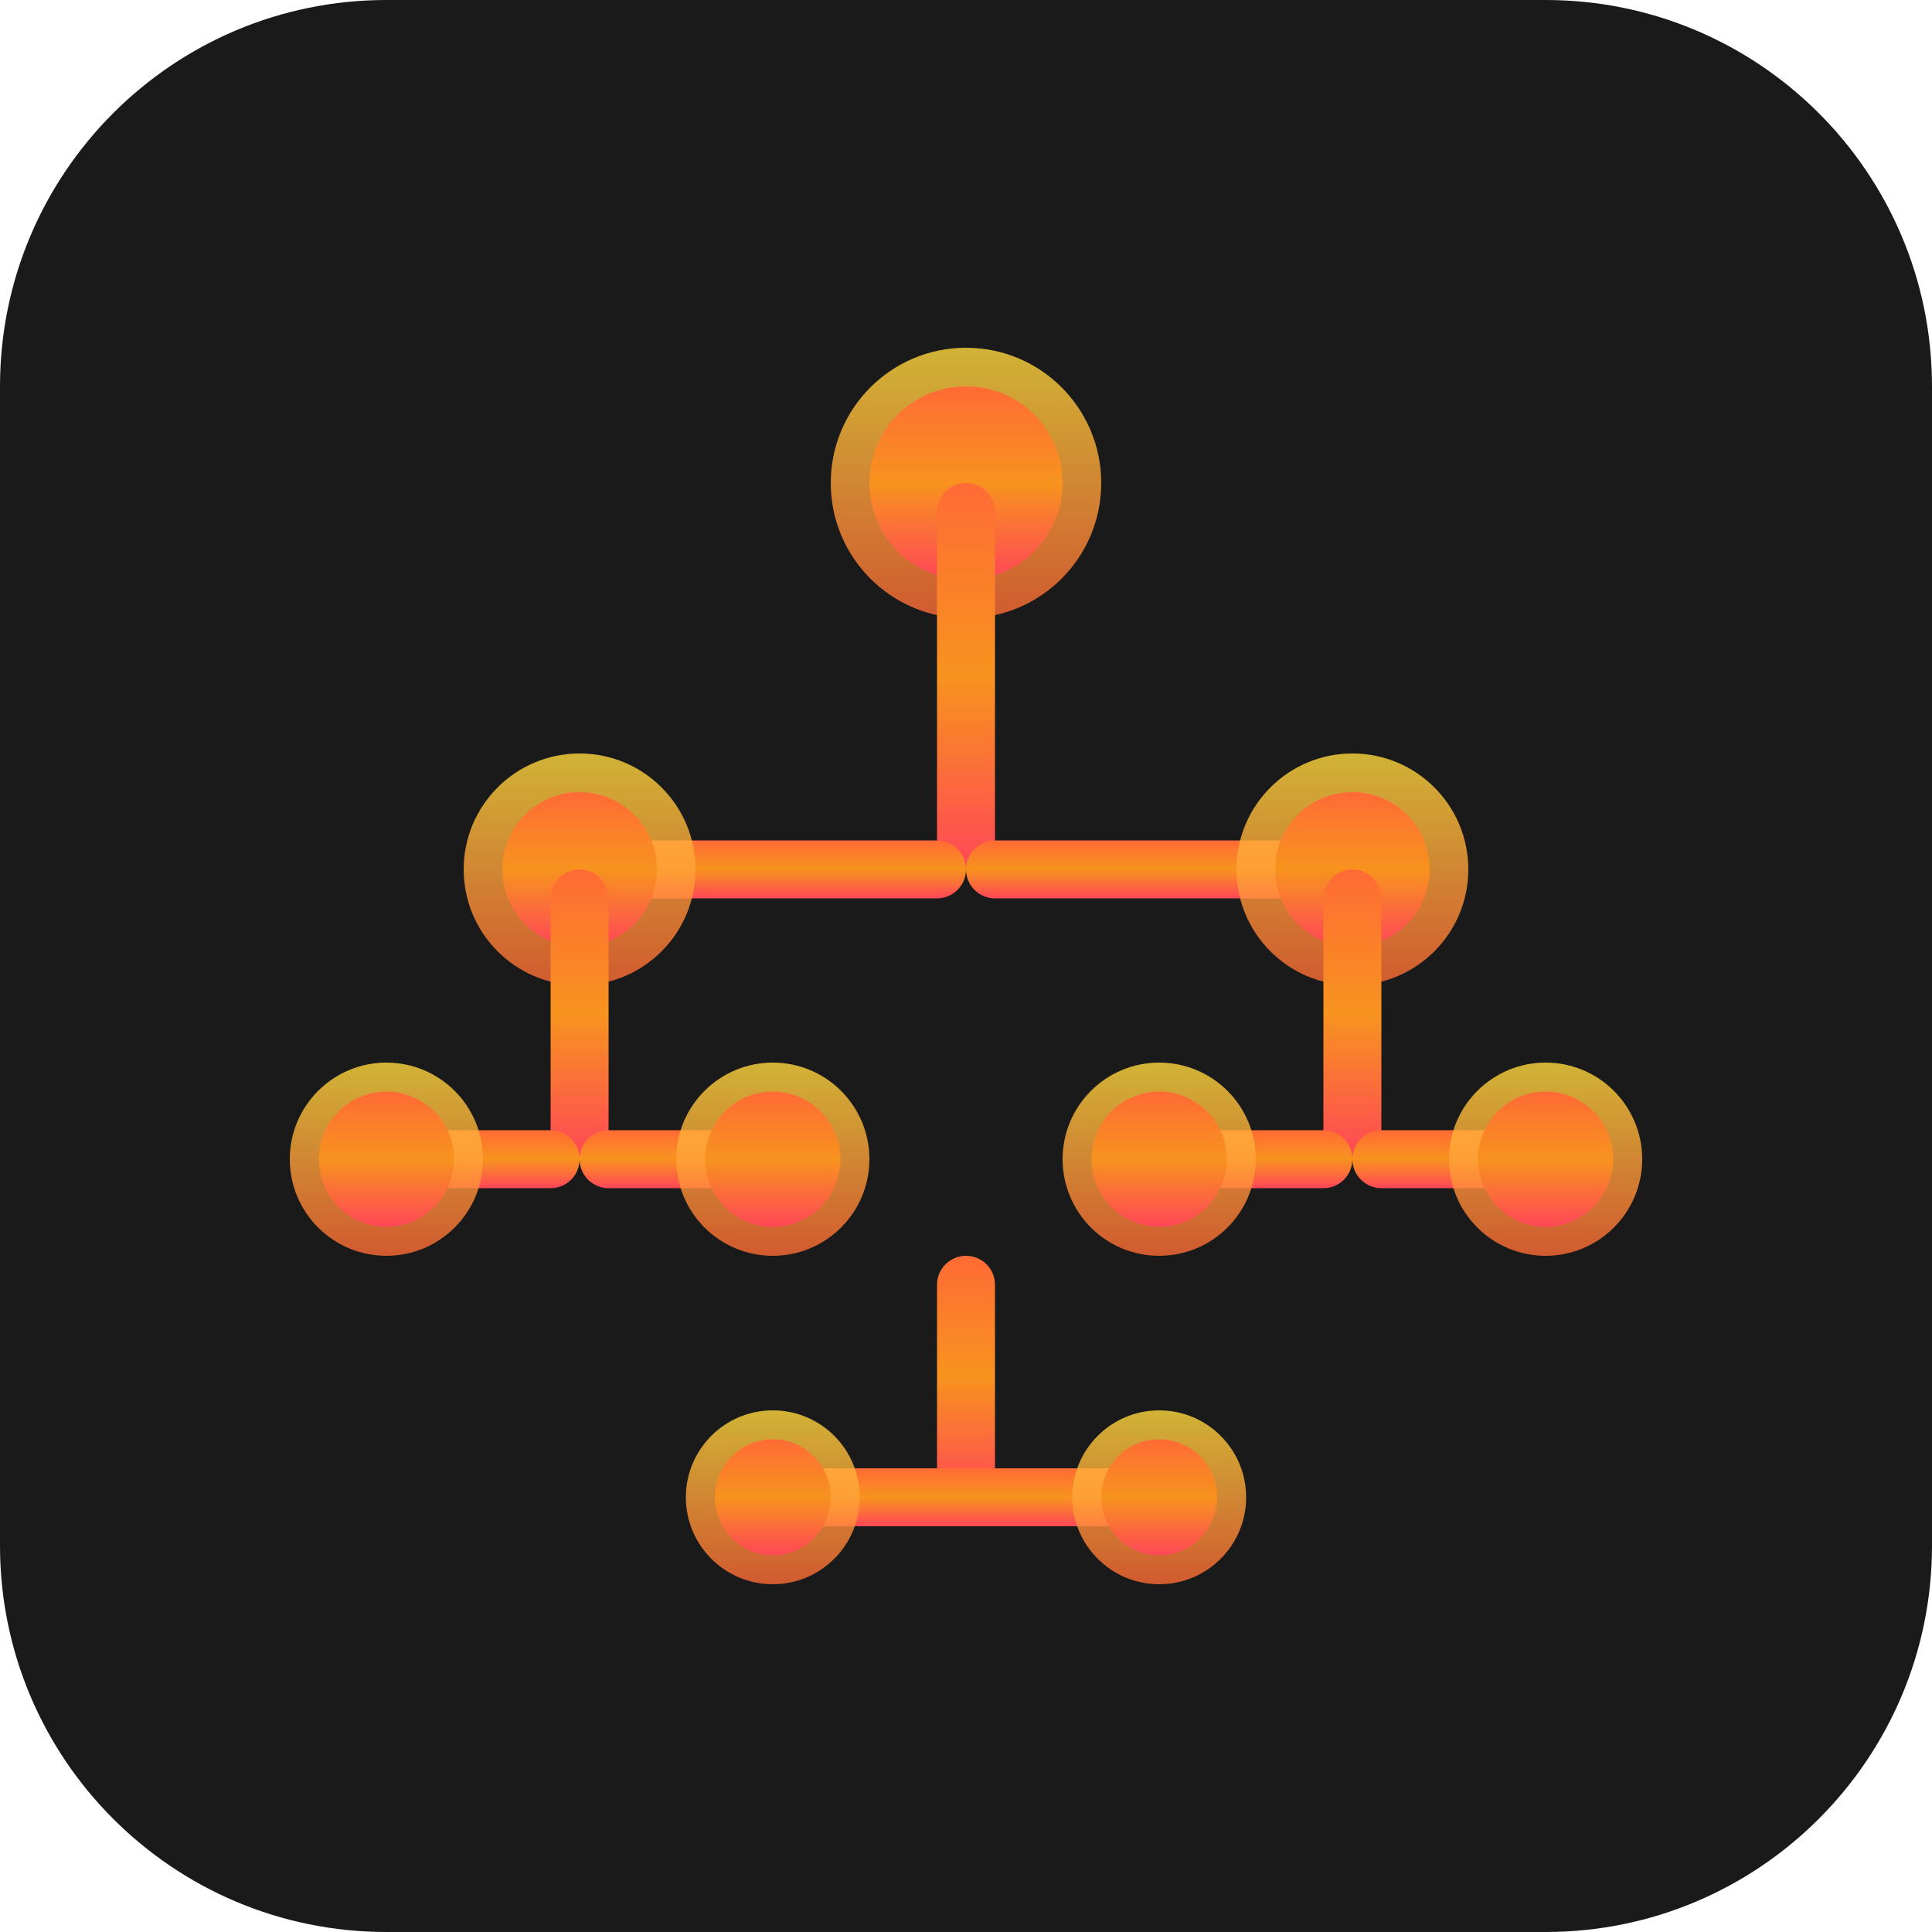
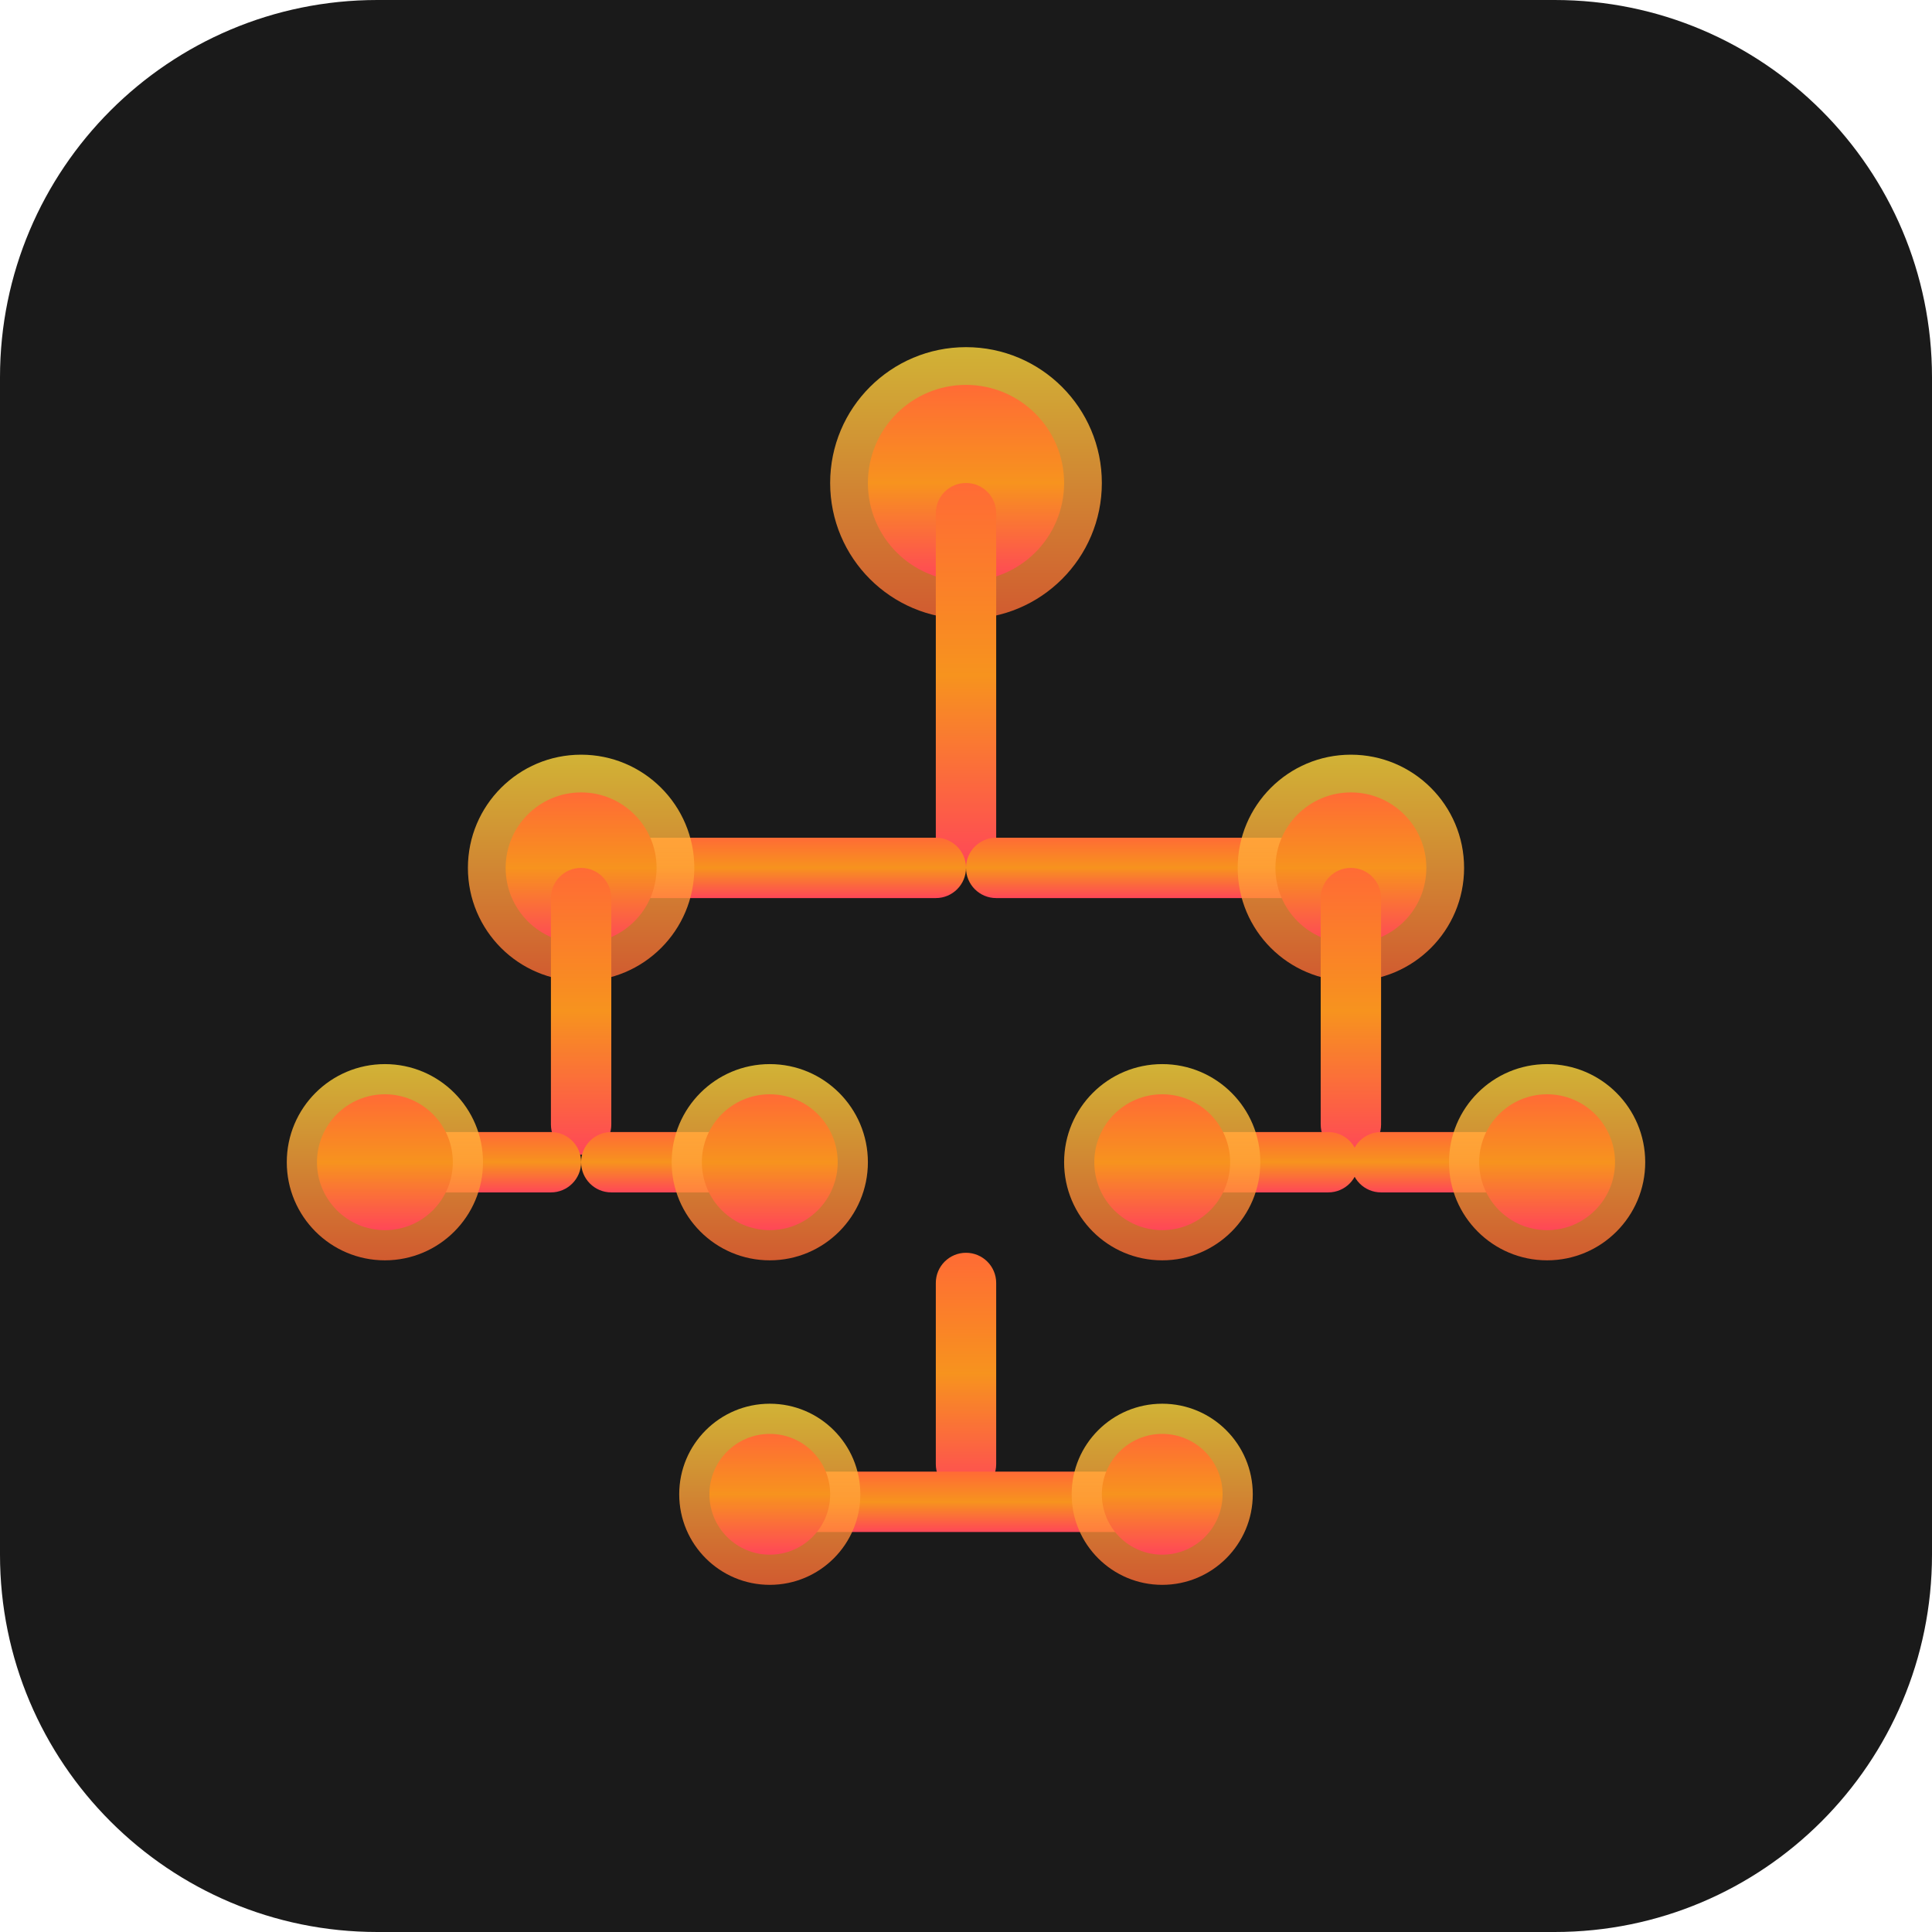
- <svg xmlns="http://www.w3.org/2000/svg" viewBox="0 0 200 200" width="200" height="200">
-   <rect width="200" height="200" rx="40" fill="#1a1a1a" />
+ <svg xmlns="http://www.w3.org/2000/svg" viewBox="0 0 256 256" width="256" height="256">
+   <rect width="256" height="256" rx="50" fill="#1a1a1a" />
  <defs>
    <linearGradient id="emberGradient" x1="0%" y1="0%" x2="0%" y2="100%">
      <stop offset="0%" style="stop-color:#ff6b35;stop-opacity:1" />
      <stop offset="50%" style="stop-color:#f7931e;stop-opacity:1" />
      <stop offset="100%" style="stop-color:#ff4757;stop-opacity:1" />
    </linearGradient>
    <linearGradient id="emberGlow" x1="0%" y1="0%" x2="0%" y2="100%">
      <stop offset="0%" style="stop-color:#ffd93d;stop-opacity:0.8" />
      <stop offset="100%" style="stop-color:#ff6b35;stop-opacity:0.8" />
    </linearGradient>
  </defs>
-   <circle cx="100" cy="50" r="14" fill="url(#emberGlow)" />
-   <circle cx="100" cy="50" r="10" fill="url(#emberGradient)" />
-   <rect x="97" y="50" width="6" height="40" fill="url(#emberGradient)" rx="3" />
-   <rect x="60" y="87" width="40" height="6" fill="url(#emberGradient)" rx="3" />
-   <rect x="100" y="87" width="40" height="6" fill="url(#emberGradient)" rx="3" />
-   <circle cx="60" cy="90" r="12" fill="url(#emberGlow)" />
-   <circle cx="60" cy="90" r="8" fill="url(#emberGradient)" />
-   <circle cx="140" cy="90" r="12" fill="url(#emberGlow)" />
-   <circle cx="140" cy="90" r="8" fill="url(#emberGradient)" />
-   <rect x="57" y="90" width="6" height="30" fill="url(#emberGradient)" rx="3" />
-   <rect x="137" y="90" width="6" height="30" fill="url(#emberGradient)" rx="3" />
-   <rect x="40" y="117" width="20" height="6" fill="url(#emberGradient)" rx="3" />
-   <rect x="60" y="117" width="20" height="6" fill="url(#emberGradient)" rx="3" />
-   <rect x="120" y="117" width="20" height="6" fill="url(#emberGradient)" rx="3" />
-   <rect x="140" y="117" width="20" height="6" fill="url(#emberGradient)" rx="3" />
-   <circle cx="40" cy="120" r="10" fill="url(#emberGlow)" />
-   <circle cx="40" cy="120" r="7" fill="url(#emberGradient)" />
-   <circle cx="80" cy="120" r="10" fill="url(#emberGlow)" />
-   <circle cx="80" cy="120" r="7" fill="url(#emberGradient)" />
-   <circle cx="120" cy="120" r="10" fill="url(#emberGlow)" />
-   <circle cx="120" cy="120" r="7" fill="url(#emberGradient)" />
-   <circle cx="160" cy="120" r="10" fill="url(#emberGlow)" />
-   <circle cx="160" cy="120" r="7" fill="url(#emberGradient)" />
-   <rect x="97" y="130" width="6" height="25" fill="url(#emberGradient)" rx="3" />
-   <rect x="80" y="152" width="40" height="6" fill="url(#emberGradient)" rx="3" />
-   <circle cx="80" cy="155" r="9" fill="url(#emberGlow)" />
-   <circle cx="80" cy="155" r="6" fill="url(#emberGradient)" />
-   <circle cx="120" cy="155" r="9" fill="url(#emberGlow)" />
-   <circle cx="120" cy="155" r="6" fill="url(#emberGradient)" />
+   <circle cx="128" cy="64" r="18" fill="url(#emberGlow)" />
+   <circle cx="128" cy="64" r="13" fill="url(#emberGradient)" />
+   <rect x="124" y="64" width="8" height="51" fill="url(#emberGradient)" rx="4" />
+   <rect x="77" y="111" width="51" height="8" fill="url(#emberGradient)" rx="4" />
+   <rect x="128" y="111" width="51" height="8" fill="url(#emberGradient)" rx="4" />
+   <circle cx="77" cy="115" r="15" fill="url(#emberGlow)" />
+   <circle cx="77" cy="115" r="10" fill="url(#emberGradient)" />
+   <circle cx="179" cy="115" r="15" fill="url(#emberGlow)" />
+   <circle cx="179" cy="115" r="10" fill="url(#emberGradient)" />
+   <rect x="73" y="115" width="8" height="38" fill="url(#emberGradient)" rx="4" />
+   <rect x="175" y="115" width="8" height="38" fill="url(#emberGradient)" rx="4" />
+   <rect x="51" y="150" width="26" height="8" fill="url(#emberGradient)" rx="4" />
+   <rect x="77" y="150" width="26" height="8" fill="url(#emberGradient)" rx="4" />
+   <rect x="154" y="150" width="26" height="8" fill="url(#emberGradient)" rx="4" />
+   <rect x="179" y="150" width="26" height="8" fill="url(#emberGradient)" rx="4" />
+   <circle cx="51" cy="154" r="13" fill="url(#emberGlow)" />
+   <circle cx="51" cy="154" r="9" fill="url(#emberGradient)" />
+   <circle cx="102" cy="154" r="13" fill="url(#emberGlow)" />
+   <circle cx="102" cy="154" r="9" fill="url(#emberGradient)" />
+   <circle cx="154" cy="154" r="13" fill="url(#emberGlow)" />
+   <circle cx="154" cy="154" r="9" fill="url(#emberGradient)" />
+   <circle cx="205" cy="154" r="13" fill="url(#emberGlow)" />
+   <circle cx="205" cy="154" r="9" fill="url(#emberGradient)" />
+   <rect x="124" y="166" width="8" height="32" fill="url(#emberGradient)" rx="4" />
+   <rect x="102" y="195" width="51" height="8" fill="url(#emberGradient)" rx="4" />
+   <circle cx="102" cy="198" r="12" fill="url(#emberGlow)" />
+   <circle cx="102" cy="198" r="8" fill="url(#emberGradient)" />
+   <circle cx="154" cy="198" r="12" fill="url(#emberGlow)" />
+   <circle cx="154" cy="198" r="8" fill="url(#emberGradient)" />
</svg>
